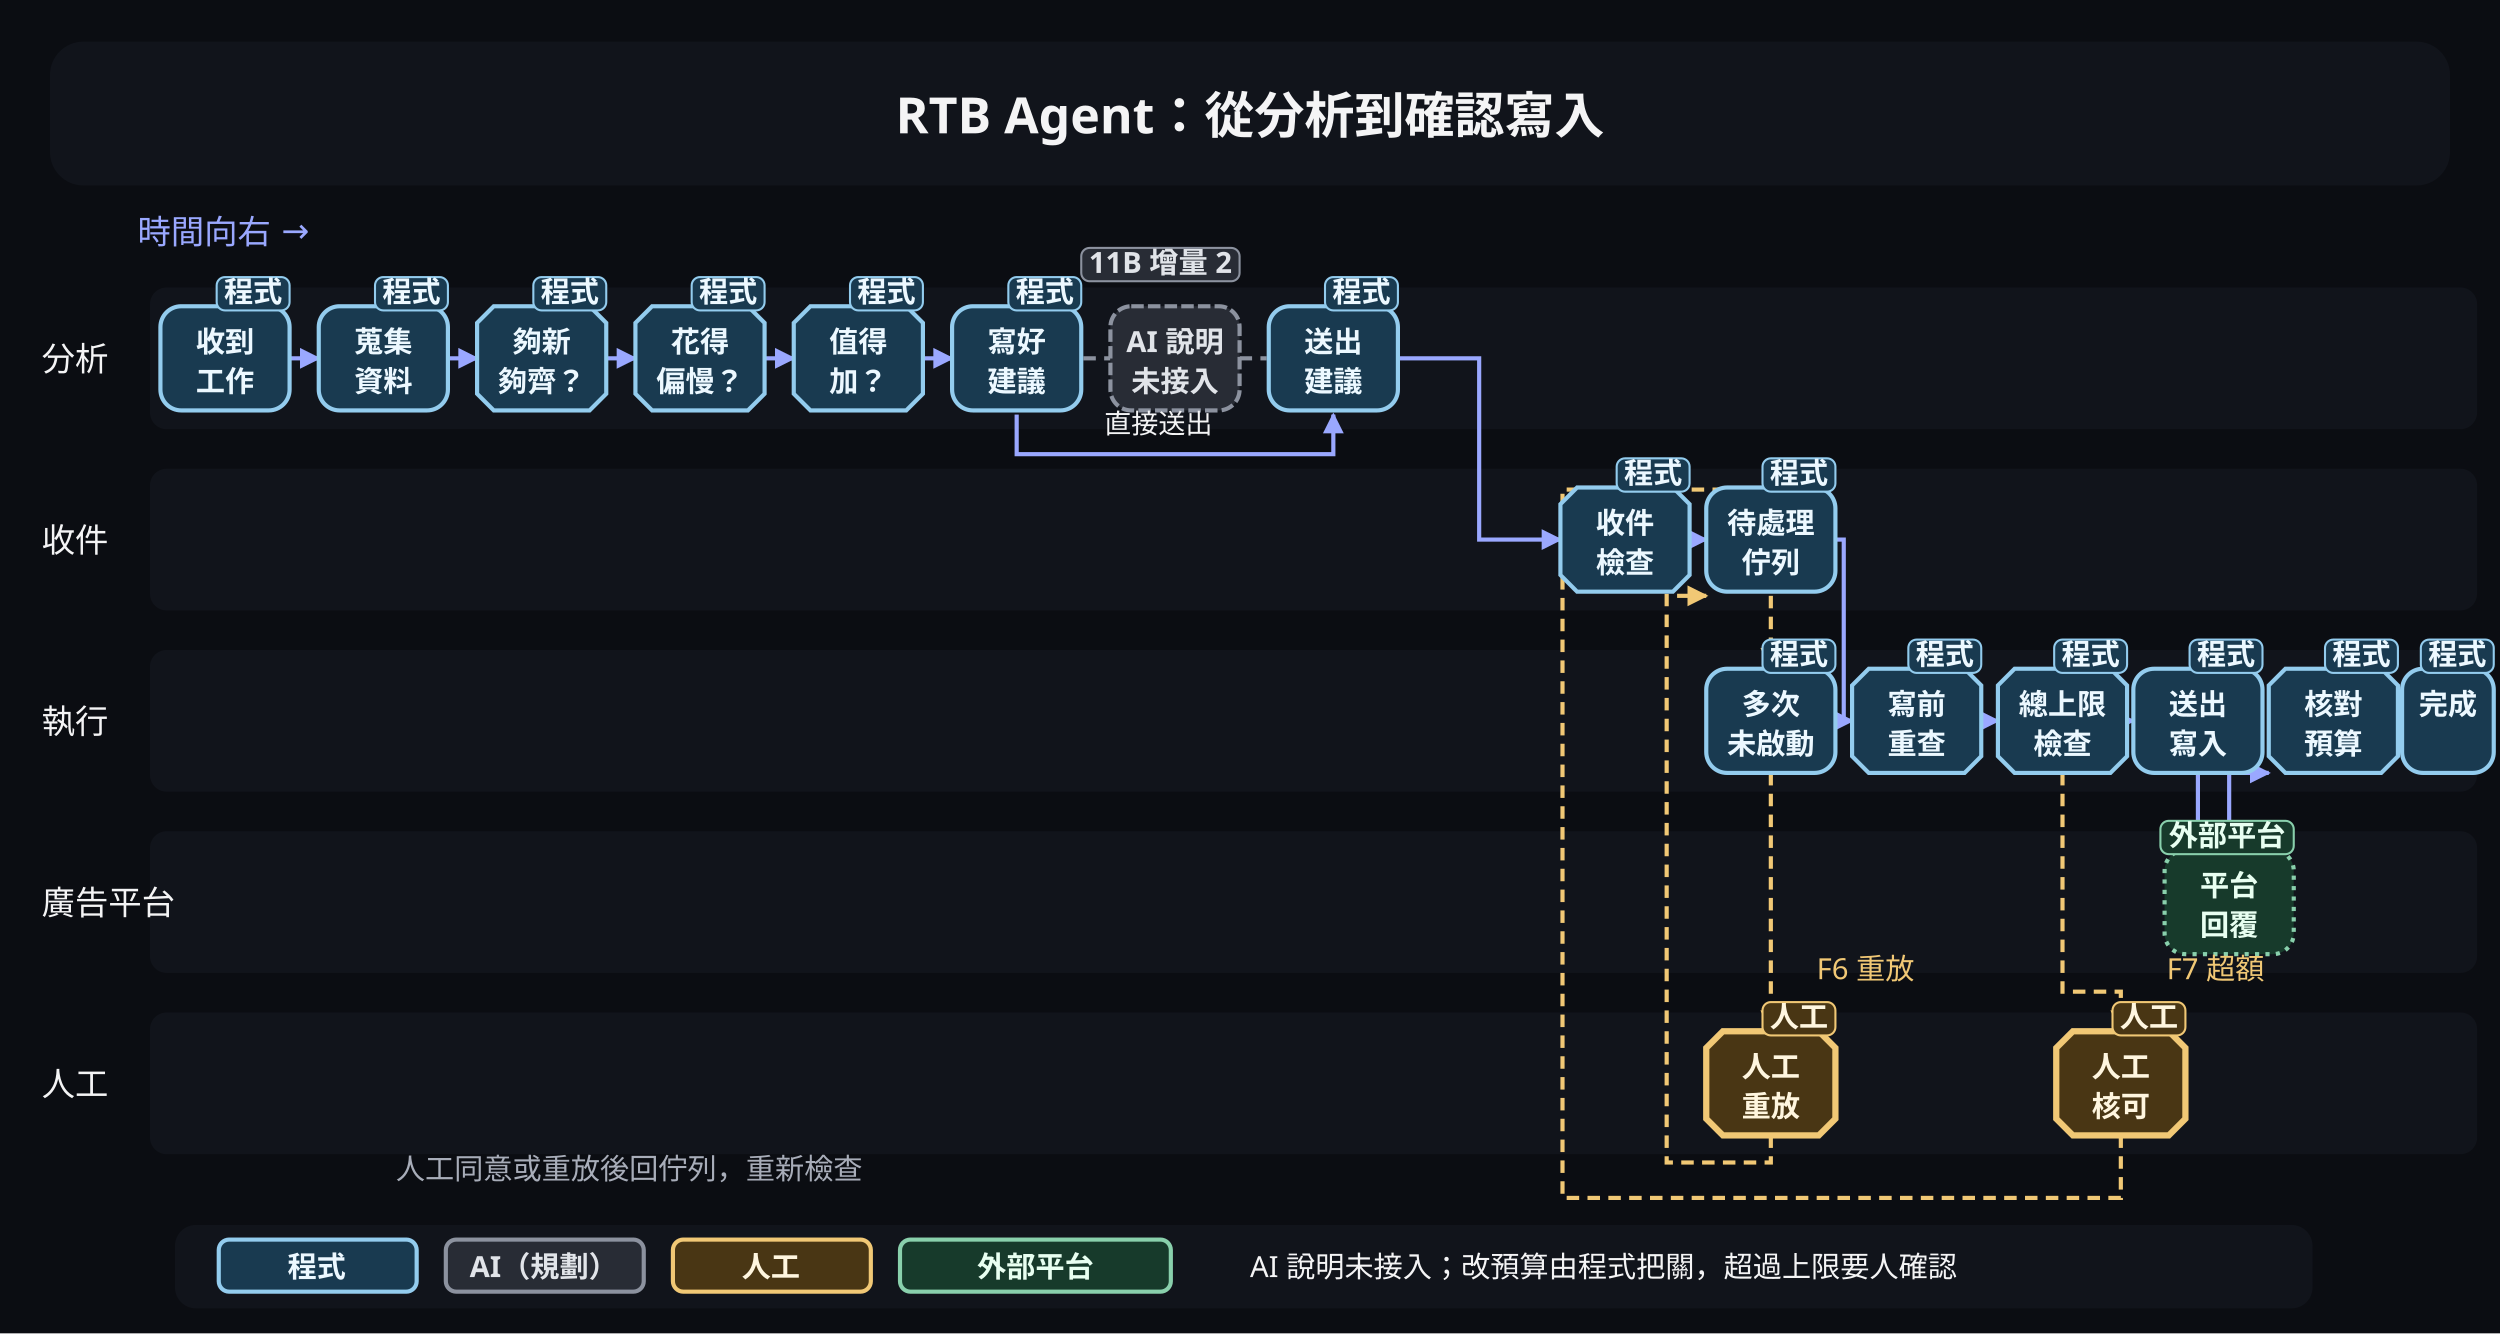
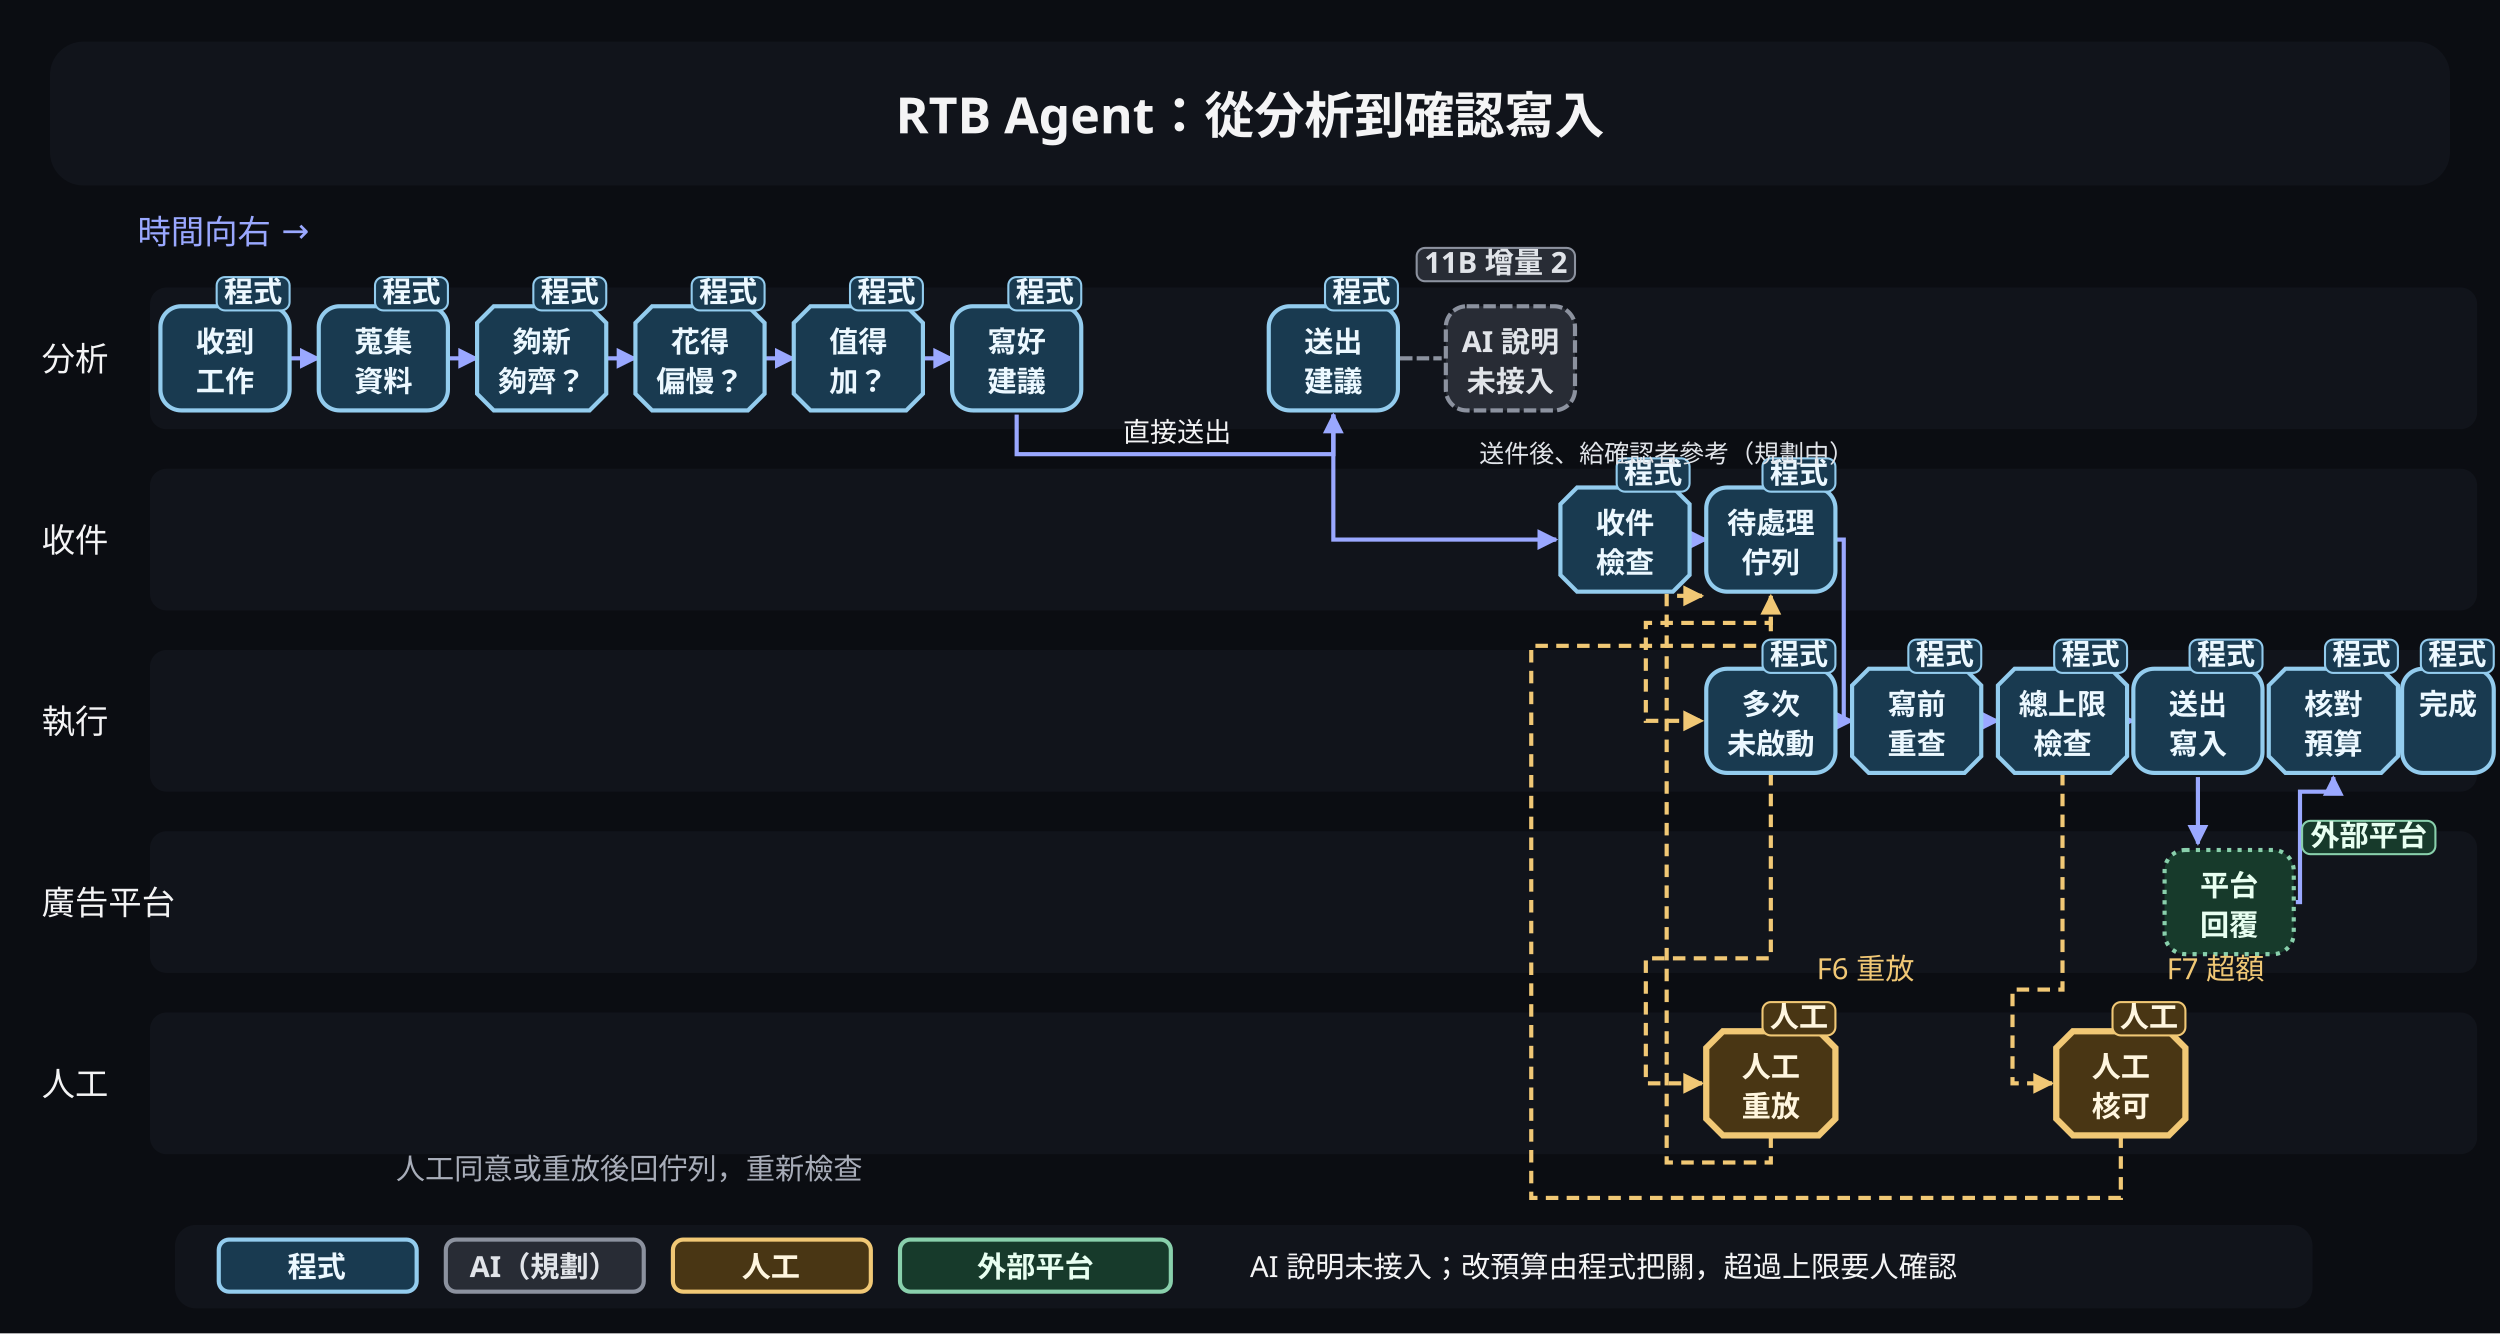
<svg xmlns="http://www.w3.org/2000/svg" width="1200" height="640" viewBox="0 0 1200 640" role="img" aria-labelledby="title desc" font-family="Hiragino Sans GB, sans-serif">
  <defs>
    <marker id="arrow" viewBox="0 0 10 10" refX="9" refY="5" markerWidth="5" markerHeight="5" orient="auto-start-reverse">
      <path d="M0 0L10 5L0 10Z" fill="#9aa8ff" />
    </marker>
    <marker id="human-arrow" viewBox="0 0 10 10" refX="9" refY="5" markerWidth="5" markerHeight="5" orient="auto-start-reverse">
      <path d="M0 0L10 5L0 10Z" fill="#f1c875" />
    </marker>
  </defs>
  <rect width="1200" height="640" fill="#0b0d12" />
  <rect x="24" y="20" width="1152" height="69" rx="16" fill="#11141b" />
  <text x="600" y="64" fill="#f4f4f5" font-size="24" text-anchor="middle" font-weight="700">RTB Agent：從分析到確認寫入</text>
  <text x="66" y="117" fill="#9aa8ff" font-size="16">時間向右 →</text>
  <rect x="72" y="138" width="1117" height="68" rx="8" fill="#11141b" />
  <text x="20" y="178" fill="#f4f4f5" font-size="16">分析</text>
  <rect x="72" y="225" width="1117" height="68" rx="8" fill="#11141b" />
  <text x="20" y="265" fill="#f4f4f5" font-size="16">收件</text>
  <rect x="72" y="312" width="1117" height="68" rx="8" fill="#11141b" />
  <text x="20" y="352" fill="#f4f4f5" font-size="16">執行</text>
  <rect x="72" y="399" width="1117" height="68" rx="8" fill="#11141b" />
  <text x="20" y="439" fill="#f4f4f5" font-size="16">廣告平台</text>
  <rect x="72" y="486" width="1117" height="68" rx="8" fill="#11141b" />
  <text x="20" y="526" fill="#f4f4f5" font-size="16">人工</text>
  <path d="M139 172H153" fill="none" stroke="#9aa8ff" stroke-width="2" marker-end="url(#arrow)" />
  <path d="M215 172H229" fill="none" stroke="#9aa8ff" stroke-width="2" marker-end="url(#arrow)" />
  <path d="M291 172H305" fill="none" stroke="#9aa8ff" stroke-width="2" marker-end="url(#arrow)" />
  <path d="M367 172H381" fill="none" stroke="#9aa8ff" stroke-width="2" marker-end="url(#arrow)" />
  <path d="M443 172H457" fill="none" stroke="#9aa8ff" stroke-width="2" marker-end="url(#arrow)" />
  <path d="M488 199V218H640V199" fill="none" stroke="#9aa8ff" stroke-width="2" marker-end="url(#arrow)" />
-   <path d="M671 172H710V259H749" fill="none" stroke="#9aa8ff" stroke-width="2" marker-end="url(#arrow)" />
+   <path d="M640 199V259H747" fill="none" stroke="#9aa8ff" stroke-width="2" marker-end="url(#arrow)" />
  <path d="M811 259H819" fill="none" stroke="#9aa8ff" stroke-width="2" marker-end="url(#arrow)" />
  <path d="M881 259H885V346H889" fill="none" stroke="#9aa8ff" stroke-width="2" marker-end="url(#arrow)" />
  <path d="M951 346H959" fill="none" stroke="#9aa8ff" stroke-width="2" marker-end="url(#arrow)" />
  <path d="M1021 346H1024" fill="none" stroke="#9aa8ff" stroke-width="2" marker-end="url(#arrow)" />
-   <path d="M1055 371V408" fill="none" stroke="#9aa8ff" stroke-width="2" marker-end="url(#arrow)" />
-   <path d="M1070 408V371H1089" fill="none" stroke="#9aa8ff" stroke-width="2" marker-end="url(#arrow)" />
+   <path d="M1055 373V405" fill="none" stroke="#9aa8ff" stroke-width="2" marker-end="url(#arrow)" />
+   <path d="M1102 433H1104V380H1120V373" fill="none" stroke="#9aa8ff" stroke-width="2" marker-end="url(#arrow)" />
  <path d="M1151 346H1153" fill="none" stroke="#9aa8ff" stroke-width="2" marker-end="url(#arrow)" />
-   <path d="M520 172H533M595 172H608" fill="none" stroke="#8c929f" stroke-width="2" stroke-dasharray="6 4" />
-   <path d="M990 371V476H1018V494" fill="none" stroke="#f1c875" stroke-width="2" stroke-dasharray="6 4" marker-end="url(#human-arrow)" />
-   <path d="M1018 545V575H750V235H850V232" fill="none" stroke="#f1c875" stroke-width="2" stroke-dasharray="6 4" marker-end="url(#human-arrow)" />
-   <path d="M850 286V320" fill="none" stroke="#f1c875" stroke-width="2" stroke-dasharray="6 4" marker-end="url(#human-arrow)" />
-   <path d="M850 371V494" fill="none" stroke="#f1c875" stroke-width="2" stroke-dasharray="6 4" marker-end="url(#human-arrow)" />
-   <path d="M850 545V558H800V286H819" fill="none" stroke="#f1c875" stroke-width="2" stroke-dasharray="6 4" marker-end="url(#human-arrow)" />
+   <path d="M672 172H692" fill="none" stroke="#8c929f" stroke-width="2" stroke-dasharray="6 2" />
+   <path d="M990 371L990 475L966 475L966 520L985 520" fill="none" stroke="#f1c875" stroke-width="2" stroke-dasharray="6 4" marker-end="url(#human-arrow)" />
+   <path d="M1018 545L1018 575L735 575L735 310L850 310L850 286" fill="none" stroke="#f1c875" stroke-width="2" stroke-dasharray="6 4" marker-end="url(#human-arrow)" />
+   <path d="M850 286L850 299L790 299L790 346L817 346" fill="none" stroke="#f1c875" stroke-width="2" stroke-dasharray="6 4" marker-end="url(#human-arrow)" />
+   <path d="M850 371L850 460L790 460L790 520L817 520" fill="none" stroke="#f1c875" stroke-width="2" stroke-dasharray="6 4" marker-end="url(#human-arrow)" />
+   <path d="M850 545L850 558L800 558L800 286L817 286" fill="none" stroke="#f1c875" stroke-width="2" stroke-dasharray="6 4" marker-end="url(#human-arrow)" />
  <g fill="#193a50" stroke="#93ccee" stroke-width="2">
    <rect x="77" y="147" width="62" height="50" rx="10" />
  </g>
  <g fill="#ecf8ff" font-weight="700">
    <text x="108" y="169" text-anchor="middle" font-size="14">收到</text>
    <text x="108" y="188" text-anchor="middle" font-size="14">工作</text>
    <rect x="104" y="133" width="35" height="16" rx="4" fill="#193a50" stroke="#93ccee" />
    <text x="121.5" y="145" text-anchor="middle" font-size="14">程式</text>
  </g>
  <g fill="#193a50" stroke="#93ccee" stroke-width="2">
    <rect x="153" y="147" width="62" height="50" rx="10" />
  </g>
  <g fill="#ecf8ff" font-weight="700">
    <text x="184" y="169" text-anchor="middle" font-size="14">蒐集</text>
    <text x="184" y="188" text-anchor="middle" font-size="14">資料</text>
    <rect x="180" y="133" width="35" height="16" rx="4" fill="#193a50" stroke="#93ccee" />
    <text x="197.5" y="145" text-anchor="middle" font-size="14">程式</text>
  </g>
  <g fill="#193a50" stroke="#93ccee" stroke-width="2">
    <path d="M237 147H283L291 155V189L283 197H237L229 189V155Z" />
  </g>
  <g fill="#ecf8ff" font-weight="700">
    <text x="260" y="169" text-anchor="middle" font-size="14">夠新</text>
    <text x="260" y="188" text-anchor="middle" font-size="14">夠齊？</text>
    <rect x="256" y="133" width="35" height="16" rx="4" fill="#193a50" stroke="#93ccee" />
    <text x="273.5" y="145" text-anchor="middle" font-size="14">程式</text>
  </g>
  <g fill="#193a50" stroke="#93ccee" stroke-width="2">
    <path d="M313 147H359L367 155V189L359 197H313L305 189V155Z" />
  </g>
  <g fill="#ecf8ff" font-weight="700">
    <text x="336" y="169" text-anchor="middle" font-size="14">花得</text>
    <text x="336" y="188" text-anchor="middle" font-size="14">偏慢？</text>
    <rect x="332" y="133" width="35" height="16" rx="4" fill="#193a50" stroke="#93ccee" />
    <text x="349.5" y="145" text-anchor="middle" font-size="14">程式</text>
  </g>
  <g fill="#193a50" stroke="#93ccee" stroke-width="2">
    <path d="M389 147H435L443 155V189L435 197H389L381 189V155Z" />
  </g>
  <g fill="#ecf8ff" font-weight="700">
    <text x="412" y="169" text-anchor="middle" font-size="14">值得</text>
    <text x="412" y="188" text-anchor="middle" font-size="14">加？</text>
    <rect x="408" y="133" width="35" height="16" rx="4" fill="#193a50" stroke="#93ccee" />
    <text x="425.5" y="145" text-anchor="middle" font-size="14">程式</text>
  </g>
  <g fill="#193a50" stroke="#93ccee" stroke-width="2">
    <rect x="457" y="147" width="62" height="50" rx="10" />
  </g>
  <g fill="#ecf8ff" font-weight="700">
    <text x="488" y="169" text-anchor="middle" font-size="14">寫好</text>
    <text x="488" y="188" text-anchor="middle" font-size="14">建議</text>
    <rect x="484" y="133" width="35" height="16" rx="4" fill="#193a50" stroke="#93ccee" />
    <text x="501.5" y="145" text-anchor="middle" font-size="14">程式</text>
  </g>
-   <g fill="#282c35" stroke="#8c929f" stroke-width="2" stroke-dasharray="6 2">
-     <rect x="533" y="147" width="62" height="50" rx="10" />
-   </g>
-   <g fill="#e1e4e9" font-weight="700">
-     <text x="564" y="169" text-anchor="middle" font-size="14">AI 說明</text>
-     <text x="564" y="188" text-anchor="middle" font-size="14">未接入</text>
-     <rect x="519" y="119" width="76" height="16" rx="4" fill="#282c35" stroke="#8c929f" />
-     <text x="557.0" y="131" text-anchor="middle" font-size="14">11B 增量 2</text>
-   </g>
  <g fill="#193a50" stroke="#93ccee" stroke-width="2">
    <rect x="609" y="147" width="62" height="50" rx="10" />
  </g>
  <g fill="#ecf8ff" font-weight="700">
    <text x="640" y="169" text-anchor="middle" font-size="14">送出</text>
    <text x="640" y="188" text-anchor="middle" font-size="14">建議</text>
    <rect x="636" y="133" width="35" height="16" rx="4" fill="#193a50" stroke="#93ccee" />
    <text x="653.5" y="145" text-anchor="middle" font-size="14">程式</text>
  </g>
+   <g fill="#282c35" stroke="#8c929f" stroke-width="2" stroke-dasharray="6 2">
+     <rect x="694" y="147" width="62" height="50" rx="10" />
+   </g>
+   <g fill="#e1e4e9" font-weight="700">
+     <text x="725" y="169" text-anchor="middle" font-size="14">AI 說明</text>
+     <text x="725" y="188" text-anchor="middle" font-size="14">未接入</text>
+     <rect x="680" y="119" width="76" height="16" rx="4" fill="#282c35" stroke="#8c929f" />
+     <text x="718.0" y="131" text-anchor="middle" font-size="14">11B 增量 2</text>
+   </g>
  <g fill="#193a50" stroke="#93ccee" stroke-width="2">
    <path d="M757 234H803L811 242V276L803 284H757L749 276V242Z" />
  </g>
  <g fill="#ecf8ff" font-weight="700">
    <text x="780" y="256" text-anchor="middle" font-size="14">收件</text>
    <text x="780" y="275" text-anchor="middle" font-size="14">檢查</text>
    <rect x="776" y="220" width="35" height="16" rx="4" fill="#193a50" stroke="#93ccee" />
    <text x="793.5" y="232" text-anchor="middle" font-size="14">程式</text>
  </g>
  <g fill="#193a50" stroke="#93ccee" stroke-width="2">
    <rect x="819" y="234" width="62" height="50" rx="10" />
  </g>
  <g fill="#ecf8ff" font-weight="700">
    <text x="850" y="256" text-anchor="middle" font-size="14">待處理</text>
    <text x="850" y="275" text-anchor="middle" font-size="14">佇列</text>
    <rect x="846" y="220" width="35" height="16" rx="4" fill="#193a50" stroke="#93ccee" />
    <text x="863.5" y="232" text-anchor="middle" font-size="14">程式</text>
  </g>
  <g fill="#193a50" stroke="#93ccee" stroke-width="2">
    <path d="M897 321H943L951 329V363L943 371H897L889 363V329Z" />
  </g>
  <g fill="#ecf8ff" font-weight="700">
    <text x="920" y="343" text-anchor="middle" font-size="14">寫前</text>
    <text x="920" y="362" text-anchor="middle" font-size="14">重查</text>
    <rect x="916" y="307" width="35" height="16" rx="4" fill="#193a50" stroke="#93ccee" />
    <text x="933.5" y="319" text-anchor="middle" font-size="14">程式</text>
  </g>
  <g fill="#193a50" stroke="#93ccee" stroke-width="2">
    <path d="M967 321H1013L1021 329V363L1013 371H967L959 363V329Z" />
  </g>
  <g fill="#ecf8ff" font-weight="700">
    <text x="990" y="343" text-anchor="middle" font-size="14">總上限</text>
    <text x="990" y="362" text-anchor="middle" font-size="14">檢查</text>
    <rect x="986" y="307" width="35" height="16" rx="4" fill="#193a50" stroke="#93ccee" />
    <text x="1003.5" y="319" text-anchor="middle" font-size="14">程式</text>
  </g>
  <g fill="#193a50" stroke="#93ccee" stroke-width="2">
    <rect x="1024" y="321" width="62" height="50" rx="10" />
  </g>
  <g fill="#ecf8ff" font-weight="700">
    <text x="1055" y="343" text-anchor="middle" font-size="14">送出</text>
    <text x="1055" y="362" text-anchor="middle" font-size="14">寫入</text>
    <rect x="1051" y="307" width="35" height="16" rx="4" fill="#193a50" stroke="#93ccee" />
    <text x="1068.5" y="319" text-anchor="middle" font-size="14">程式</text>
  </g>
  <g fill="#173a2b" stroke="#89d0ac" stroke-width="2" stroke-dasharray="2 3">
    <rect x="1039" y="408" width="62" height="50" rx="10" />
  </g>
  <g fill="#e8fff1" font-weight="700">
    <text x="1070" y="430" text-anchor="middle" font-size="14">平台</text>
    <text x="1070" y="449" text-anchor="middle" font-size="14">回覆</text>
-     <rect x="1037" y="394" width="64" height="16" rx="4" fill="#173a2b" stroke="#89d0ac" />
-     <text x="1069.0" y="406" text-anchor="middle" font-size="14">外部平台</text>
+     <rect x="1105" y="394" width="64" height="16" rx="4" fill="#173a2b" stroke="#89d0ac" />
+     <text x="1137.0" y="406" text-anchor="middle" font-size="14">外部平台</text>
  </g>
  <g fill="#193a50" stroke="#93ccee" stroke-width="2">
    <path d="M1097 321H1143L1151 329V363L1143 371H1097L1089 363V329Z" />
  </g>
  <g fill="#ecf8ff" font-weight="700">
    <text x="1120" y="343" text-anchor="middle" font-size="14">核對</text>
    <text x="1120" y="362" text-anchor="middle" font-size="14">預算</text>
    <rect x="1116" y="307" width="35" height="16" rx="4" fill="#193a50" stroke="#93ccee" />
    <text x="1133.5" y="319" text-anchor="middle" font-size="14">程式</text>
  </g>
  <g fill="#193a50" stroke="#93ccee" stroke-width="2">
    <rect x="1153" y="321" width="44" height="50" rx="10" />
  </g>
  <g fill="#ecf8ff" font-weight="700">
    <text x="1175" y="343" text-anchor="middle" font-size="14">完成</text>
    <rect x="1162" y="307" width="35" height="16" rx="4" fill="#193a50" stroke="#93ccee" />
    <text x="1179.5" y="319" text-anchor="middle" font-size="14">程式</text>
  </g>
  <g fill="#493614" stroke="#f1c875" stroke-width="3">
    <path d="M995 495H1041L1049 503V537L1041 545H995L987 537V503Z" />
  </g>
  <g fill="#fff6df" font-weight="700">
    <text x="1018" y="517" text-anchor="middle" font-size="14">人工</text>
    <text x="1018" y="536" text-anchor="middle" font-size="14">核可</text>
    <rect x="1014" y="481" width="35" height="16" rx="4" fill="#493614" stroke="#f1c875" />
    <text x="1031.5" y="493" text-anchor="middle" font-size="14">人工</text>
  </g>
  <g fill="#193a50" stroke="#93ccee" stroke-width="2">
    <rect x="819" y="321" width="62" height="50" rx="10" />
  </g>
  <g fill="#ecf8ff" font-weight="700">
    <text x="850" y="343" text-anchor="middle" font-size="14">多次</text>
    <text x="850" y="362" text-anchor="middle" font-size="14">未啟動</text>
    <rect x="846" y="307" width="35" height="16" rx="4" fill="#193a50" stroke="#93ccee" />
    <text x="863.5" y="319" text-anchor="middle" font-size="14">程式</text>
  </g>
  <g fill="#493614" stroke="#f1c875" stroke-width="3">
    <path d="M827 495H873L881 503V537L873 545H827L819 537V503Z" />
  </g>
  <g fill="#fff6df" font-weight="700">
    <text x="850" y="517" text-anchor="middle" font-size="14">人工</text>
    <text x="850" y="536" text-anchor="middle" font-size="14">重放</text>
    <rect x="846" y="481" width="35" height="16" rx="4" fill="#493614" stroke="#f1c875" />
    <text x="863.5" y="493" text-anchor="middle" font-size="14">人工</text>
  </g>
-   <text x="530" y="208" fill="#f4f4f5" font-size="13">直接送出</text>
+   <text x="565" y="212" fill="#f4f4f5" font-size="13" text-anchor="middle">直接送出</text>
+   <text x="800" y="222" fill="#e1e4e9" font-size="12" text-anchor="middle">送件後、給確認者參考（規劃中）</text>
  <text x="1040" y="470" fill="#f1c875" font-size="14">F7 超額</text>
  <text x="872" y="470" fill="#f1c875" font-size="14">F6 重放</text>
  <text x="190" y="566" fill="#a8adb9" font-size="14">人工同意或重放後回佇列，重新檢查</text>
  <rect x="84" y="588" width="1026" height="40" rx="10" fill="#11141b" />
  <rect x="105" y="595" width="95" height="25" rx="5" fill="#193a50" stroke="#93ccee" stroke-width="2" />
  <text x="152" y="613" fill="#ecf8ff" font-size="14" text-anchor="middle" font-weight="700">程式</text>
  <rect x="214" y="595" width="95" height="25" rx="5" fill="#282c35" stroke="#8c929f" stroke-width="2" />
  <text x="261" y="613" fill="#e1e4e9" font-size="14" text-anchor="middle" font-weight="700">AI（規劃）</text>
  <rect x="323" y="595" width="95" height="25" rx="5" fill="#493614" stroke="#f1c875" stroke-width="2" />
  <text x="370" y="613" fill="#fff6df" font-size="14" text-anchor="middle" font-weight="700">人工</text>
  <rect x="432" y="595" width="130" height="25" rx="5" fill="#173a2b" stroke="#89d0ac" stroke-width="2" />
  <text x="497" y="613" fill="#e8fff1" font-size="14" text-anchor="middle" font-weight="700">外部平台</text>
  <text x="600" y="613" fill="#f4f4f5" font-size="14">AI 說明未接入；改預算由程式把關，超過上限要人確認</text>
</svg>
